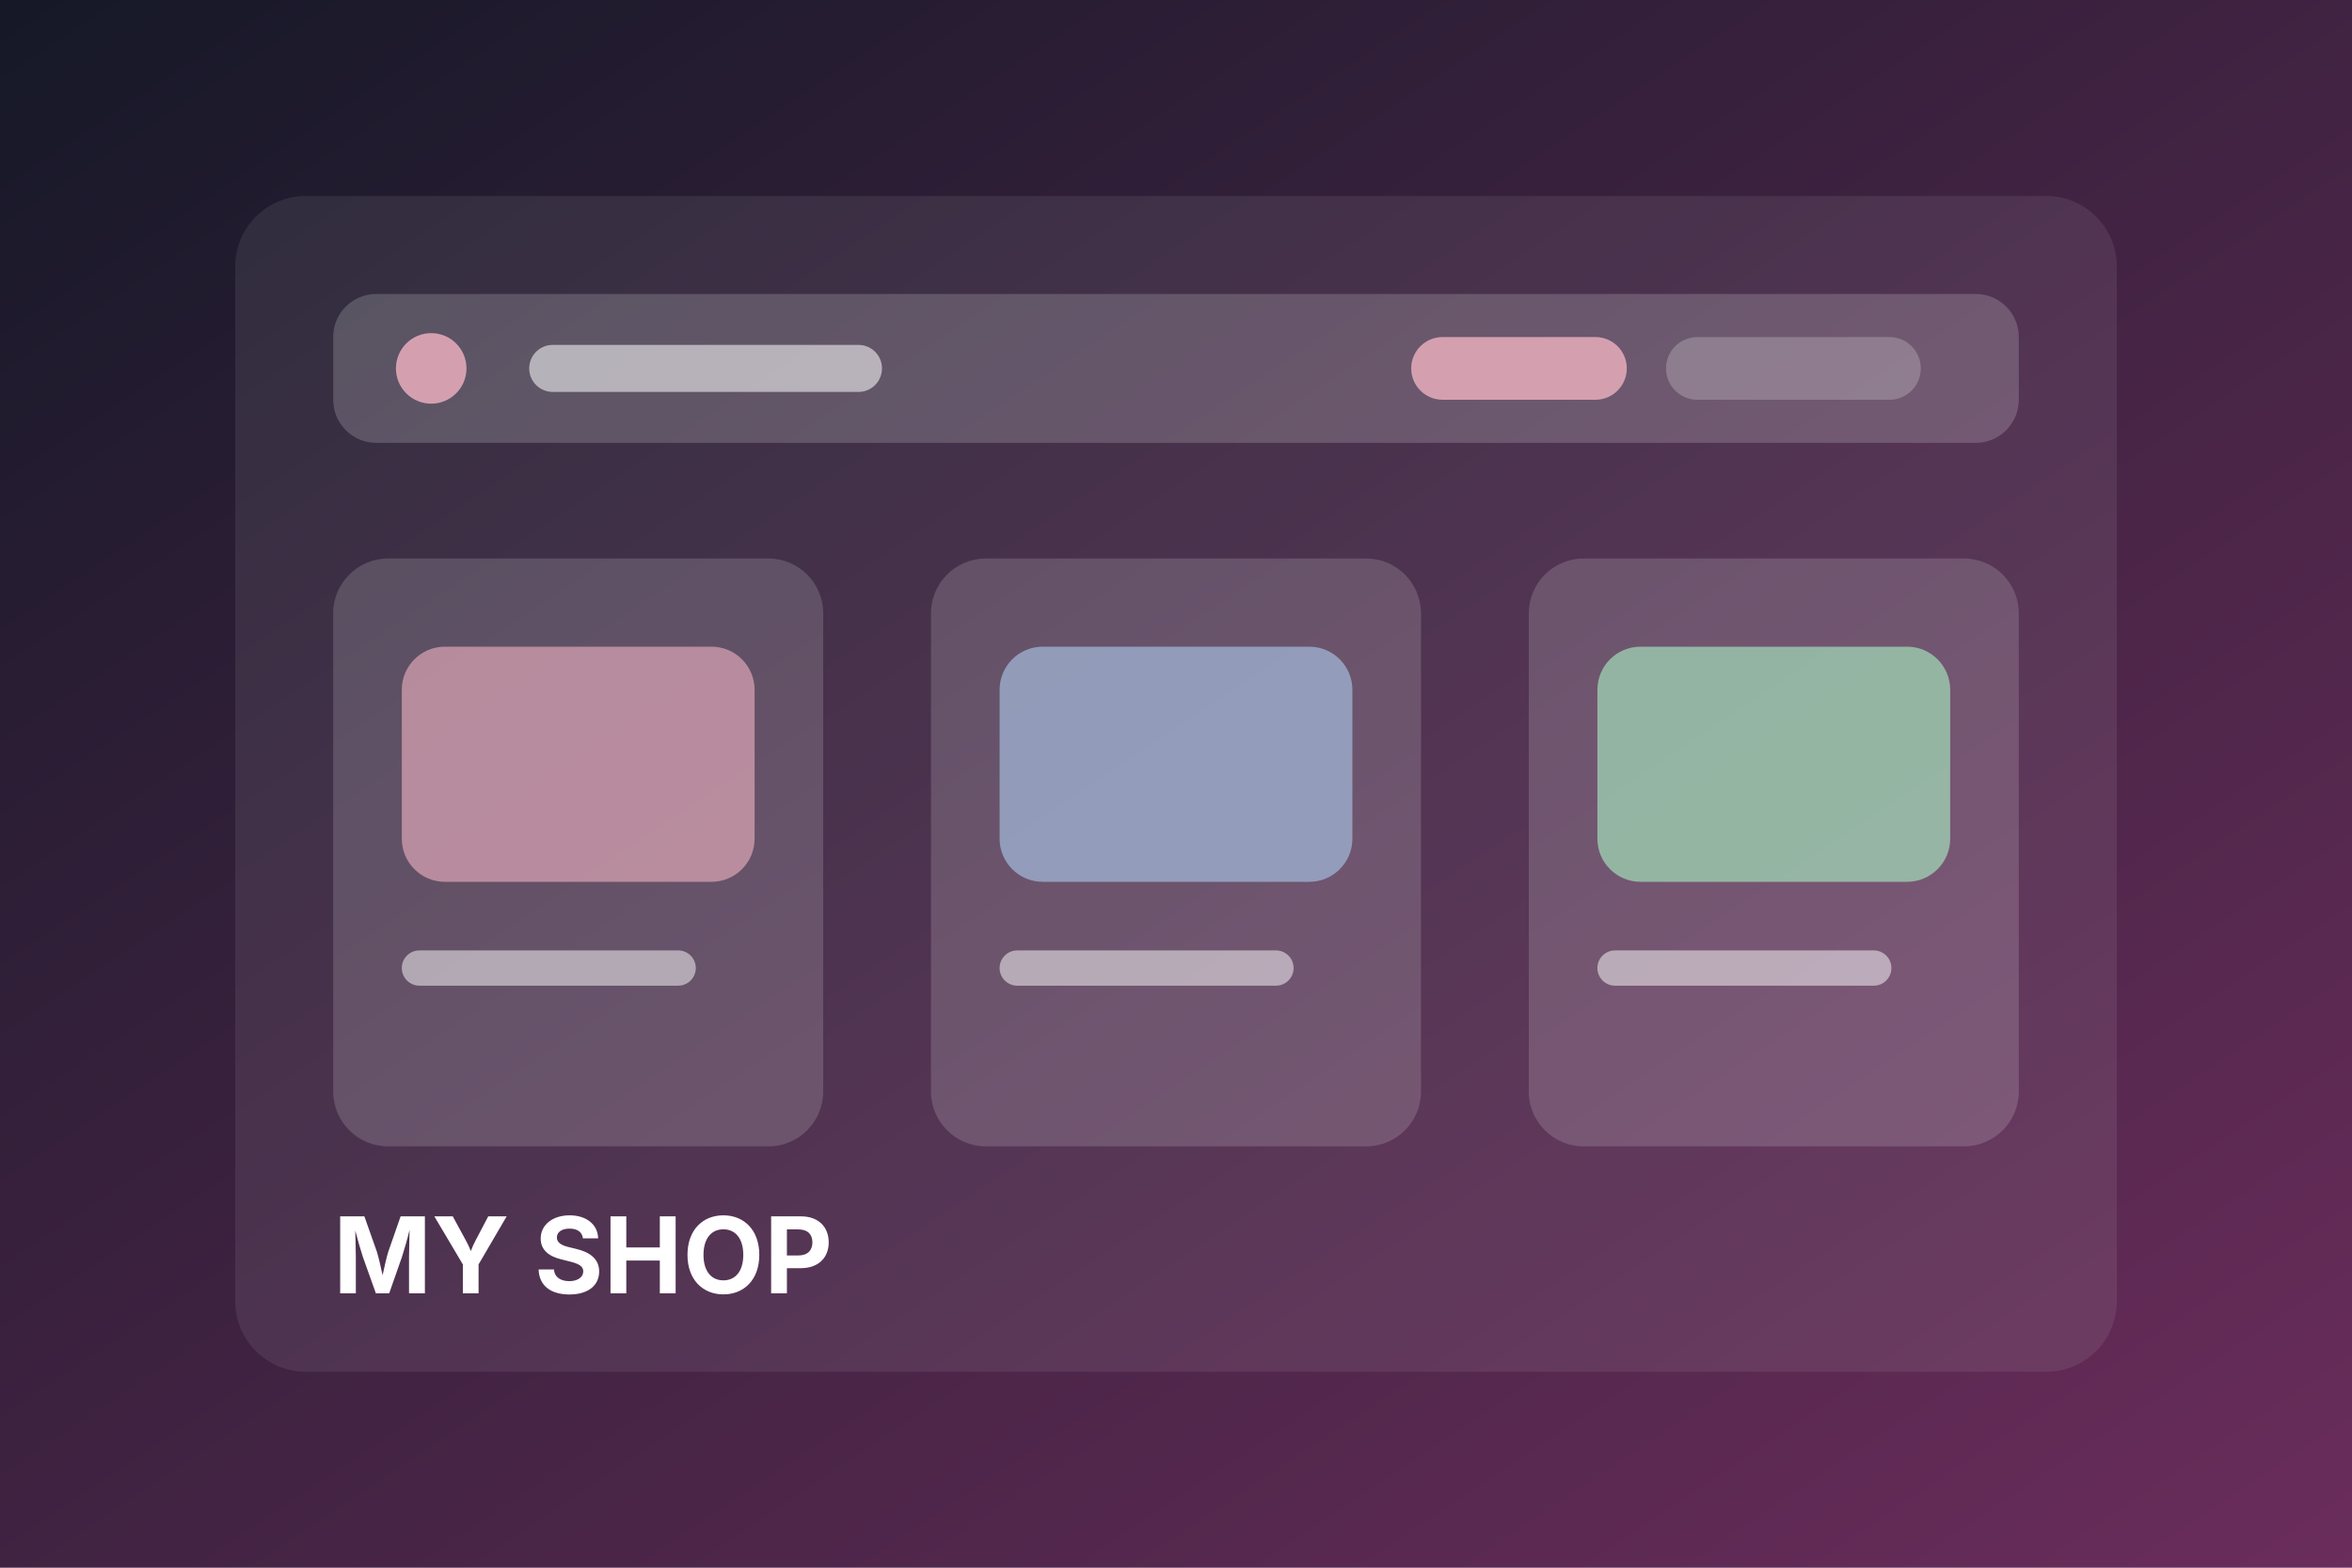
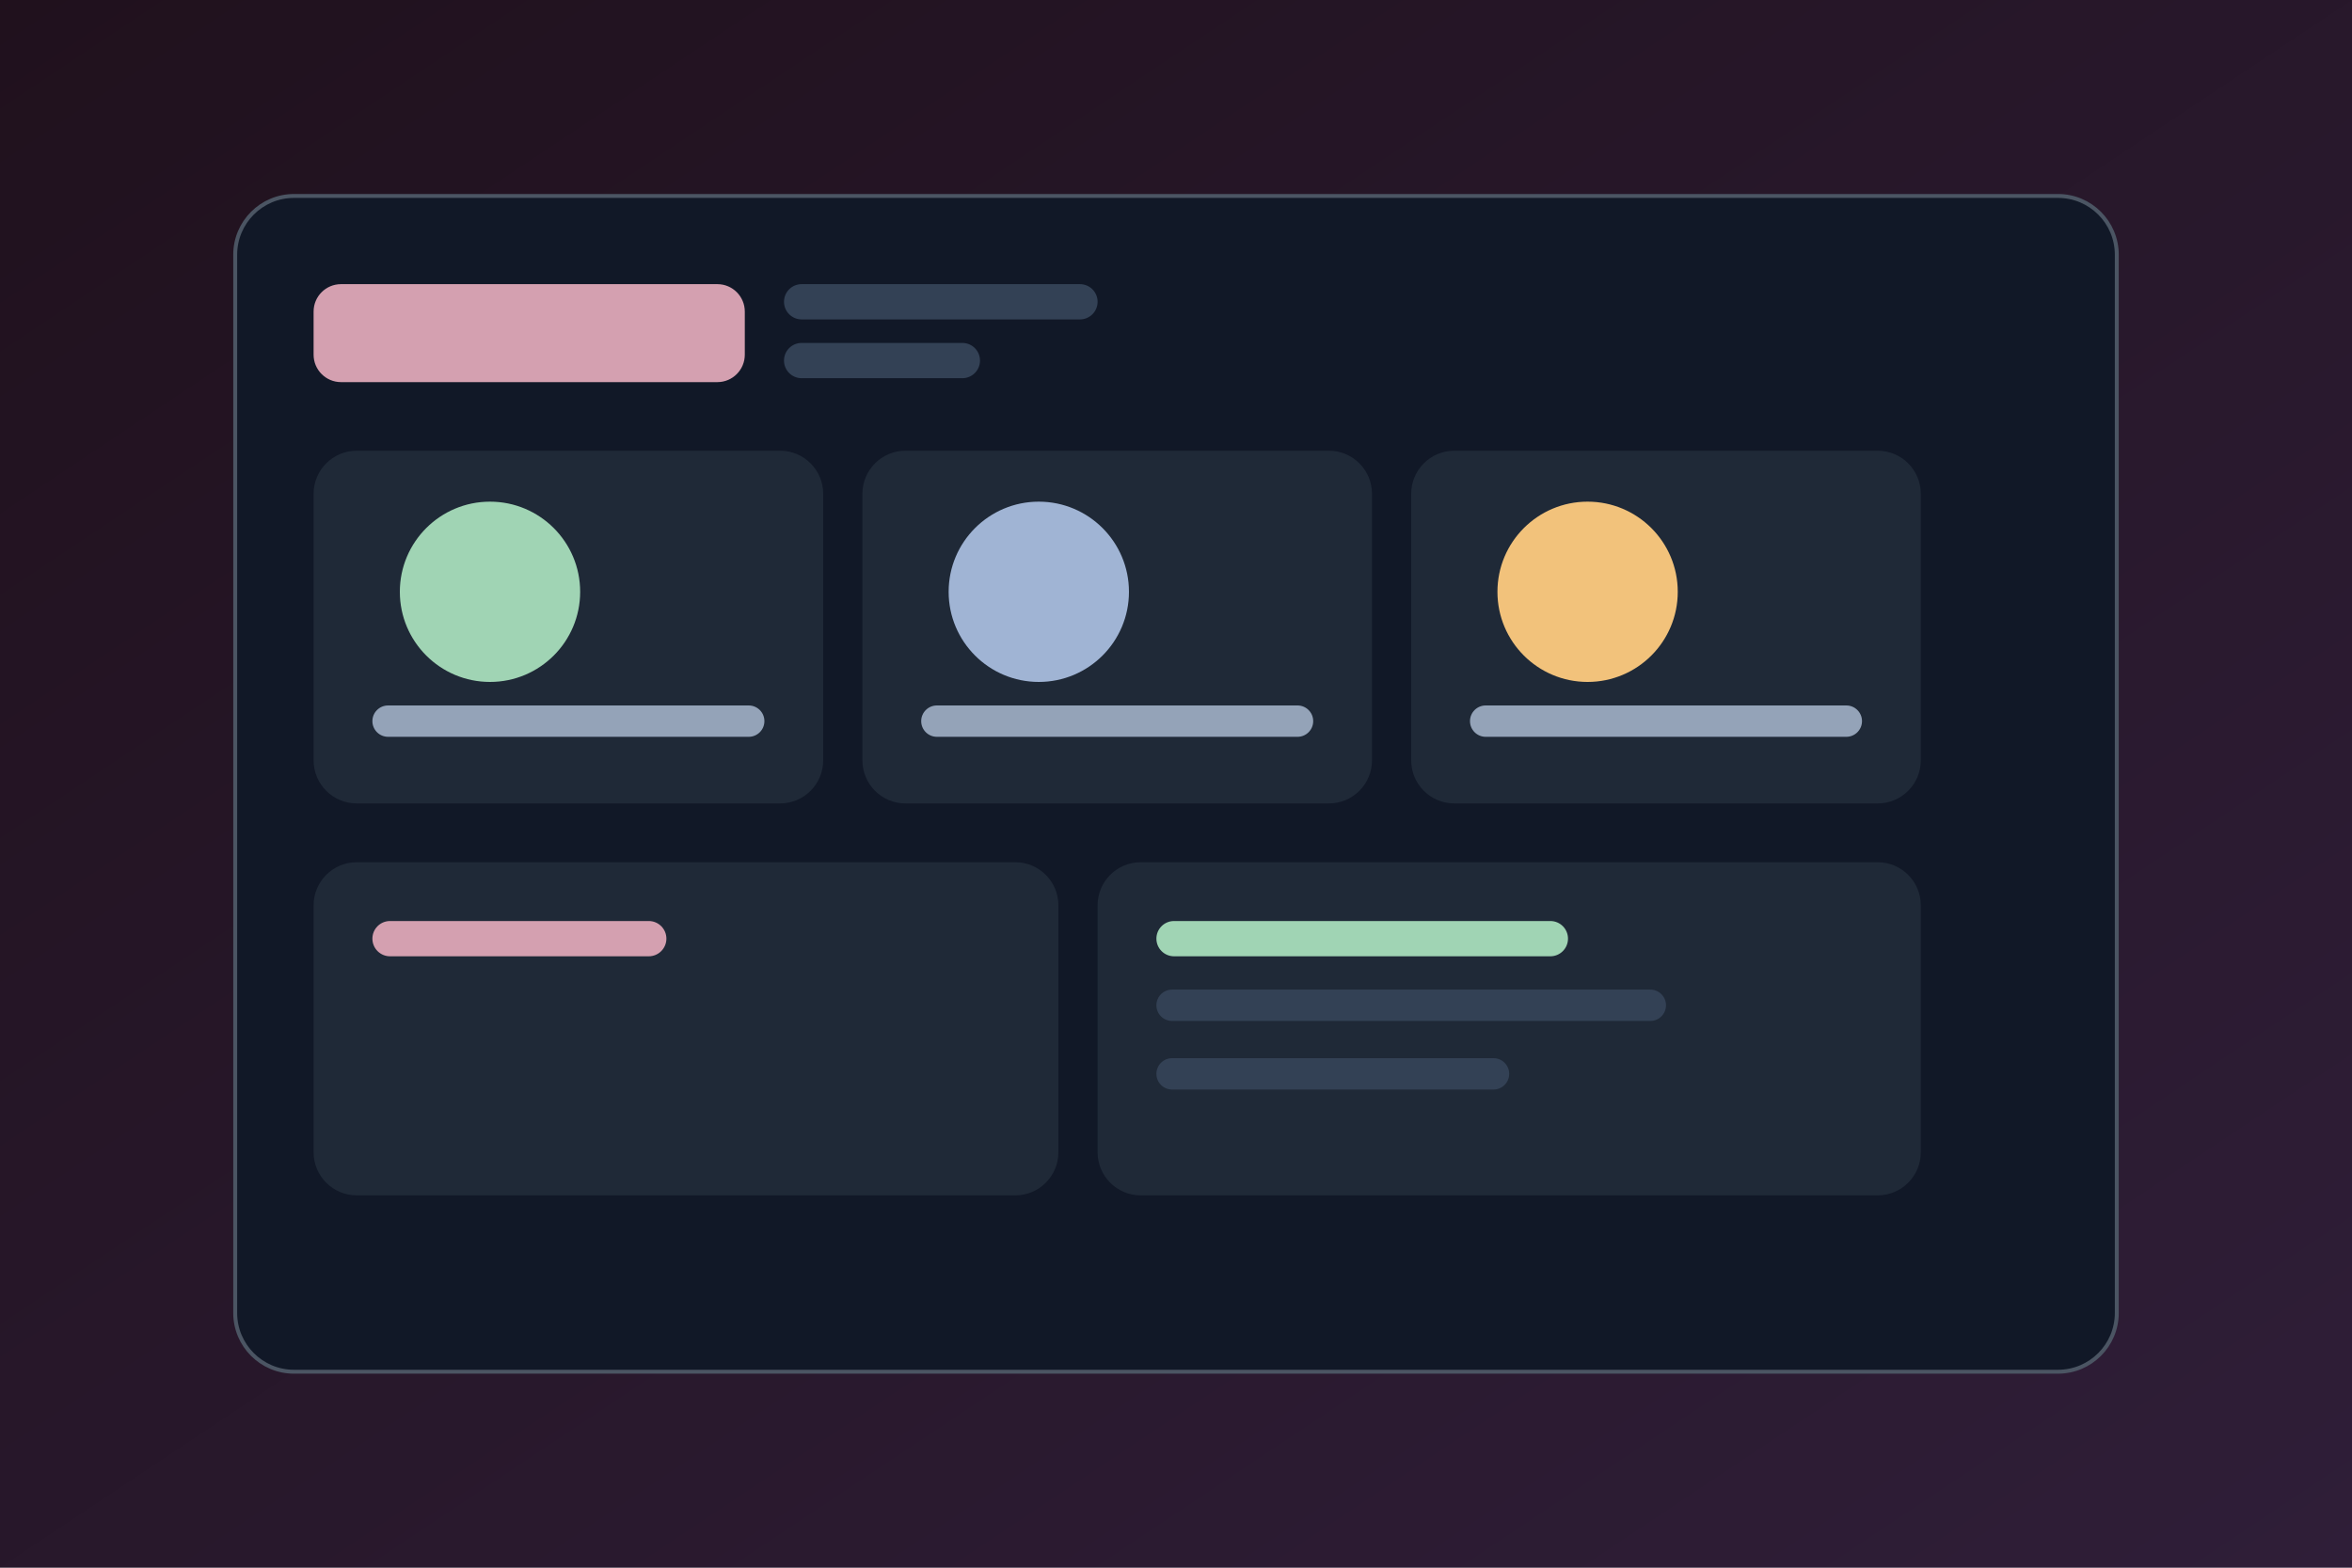
- <svg xmlns="http://www.w3.org/2000/svg" viewBox="0 0 1200 800">
+ <svg xmlns="http://www.w3.org/2000/svg" viewBox="0 0 1200 800" role="img" aria-labelledby="title desc">
  <defs>
    <linearGradient id="bg" x1="0" x2="1" y1="0" y2="1">
-       <stop stop-color="#151827" />
-       <stop offset="1" stop-color="#6b2d5c" />
+       <stop offset="0%" stop-color="#20111d" />
+       <stop offset="100%" stop-color="#2f1e38" />
    </linearGradient>
  </defs>
  <rect width="1200" height="800" fill="url(#bg)" />
-   <rect x="120" y="100" width="960" height="600" rx="36" fill="#fff" opacity=".08" />
-   <rect x="170" y="150" width="860" height="76" rx="22" fill="#fff" opacity=".18" />
-   <circle cx="220" cy="188" r="18" fill="#d4a0b0" />
-   <rect x="270" y="176" width="180" height="24" rx="12" fill="#fff" opacity=".55" />
-   <rect x="720" y="172" width="110" height="32" rx="16" fill="#d4a0b0" />
-   <rect x="850" y="172" width="130" height="32" rx="16" fill="#fff" opacity=".22" />
-   <rect x="170" y="285" width="250" height="300" rx="28" fill="#fff" opacity=".16" />
-   <rect x="475" y="285" width="250" height="300" rx="28" fill="#fff" opacity=".16" />
-   <rect x="780" y="285" width="250" height="300" rx="28" fill="#fff" opacity=".16" />
-   <rect x="205" y="330" width="180" height="120" rx="22" fill="#d4a0b0" opacity=".75" />
-   <rect x="510" y="330" width="180" height="120" rx="22" fill="#a0b4d4" opacity=".75" />
-   <rect x="815" y="330" width="180" height="120" rx="22" fill="#a0d4b4" opacity=".75" />
-   <rect x="205" y="485" width="150" height="18" rx="9" fill="#fff" opacity=".5" />
-   <rect x="510" y="485" width="150" height="18" rx="9" fill="#fff" opacity=".5" />
-   <rect x="815" y="485" width="150" height="18" rx="9" fill="#fff" opacity=".5" />
-   <text x="170" y="660" fill="#fff" font-family="Inter, Arial" font-size="54" font-weight="700">MY SHOP</text>
+   <rect x="120" y="100" width="960" height="600" rx="30" fill="#111827" stroke="#4b5563" stroke-width="2" />
+   <rect x="160" y="145" width="220" height="50" rx="14" fill="#d4a0b0" />
+   <rect x="400" y="145" width="160" height="18" rx="9" fill="#334155" />
+   <rect x="400" y="175" width="100" height="18" rx="9" fill="#334155" />
+   <g fill="#1f2937">
+     <rect x="160" y="230" width="260" height="180" rx="22" />
+     <rect x="440" y="230" width="260" height="180" rx="22" />
+     <rect x="720" y="230" width="260" height="180" rx="22" />
+     <rect x="160" y="440" width="380" height="170" rx="22" />
+     <rect x="560" y="440" width="420" height="170" rx="22" />
+   </g>
+   <circle cx="250" cy="302" r="46" fill="#a0d4b4" />
+   <circle cx="530" cy="302" r="46" fill="#a0b4d4" />
+   <circle cx="810" cy="302" r="46" fill="#f2c27b" />
+   <rect x="190" y="360" width="200" height="16" rx="8" fill="#94a3b8" />
+   <rect x="470" y="360" width="200" height="16" rx="8" fill="#94a3b8" />
+   <rect x="750" y="360" width="200" height="16" rx="8" fill="#94a3b8" />
+   <rect x="190" y="470" width="150" height="18" rx="9" fill="#d4a0b0" />
+   <rect x="590" y="470" width="210" height="18" rx="9" fill="#a0d4b4" />
+   <rect x="590" y="505" width="260" height="16" rx="8" fill="#334155" />
+   <rect x="590" y="540" width="180" height="16" rx="8" fill="#334155" />
</svg>
